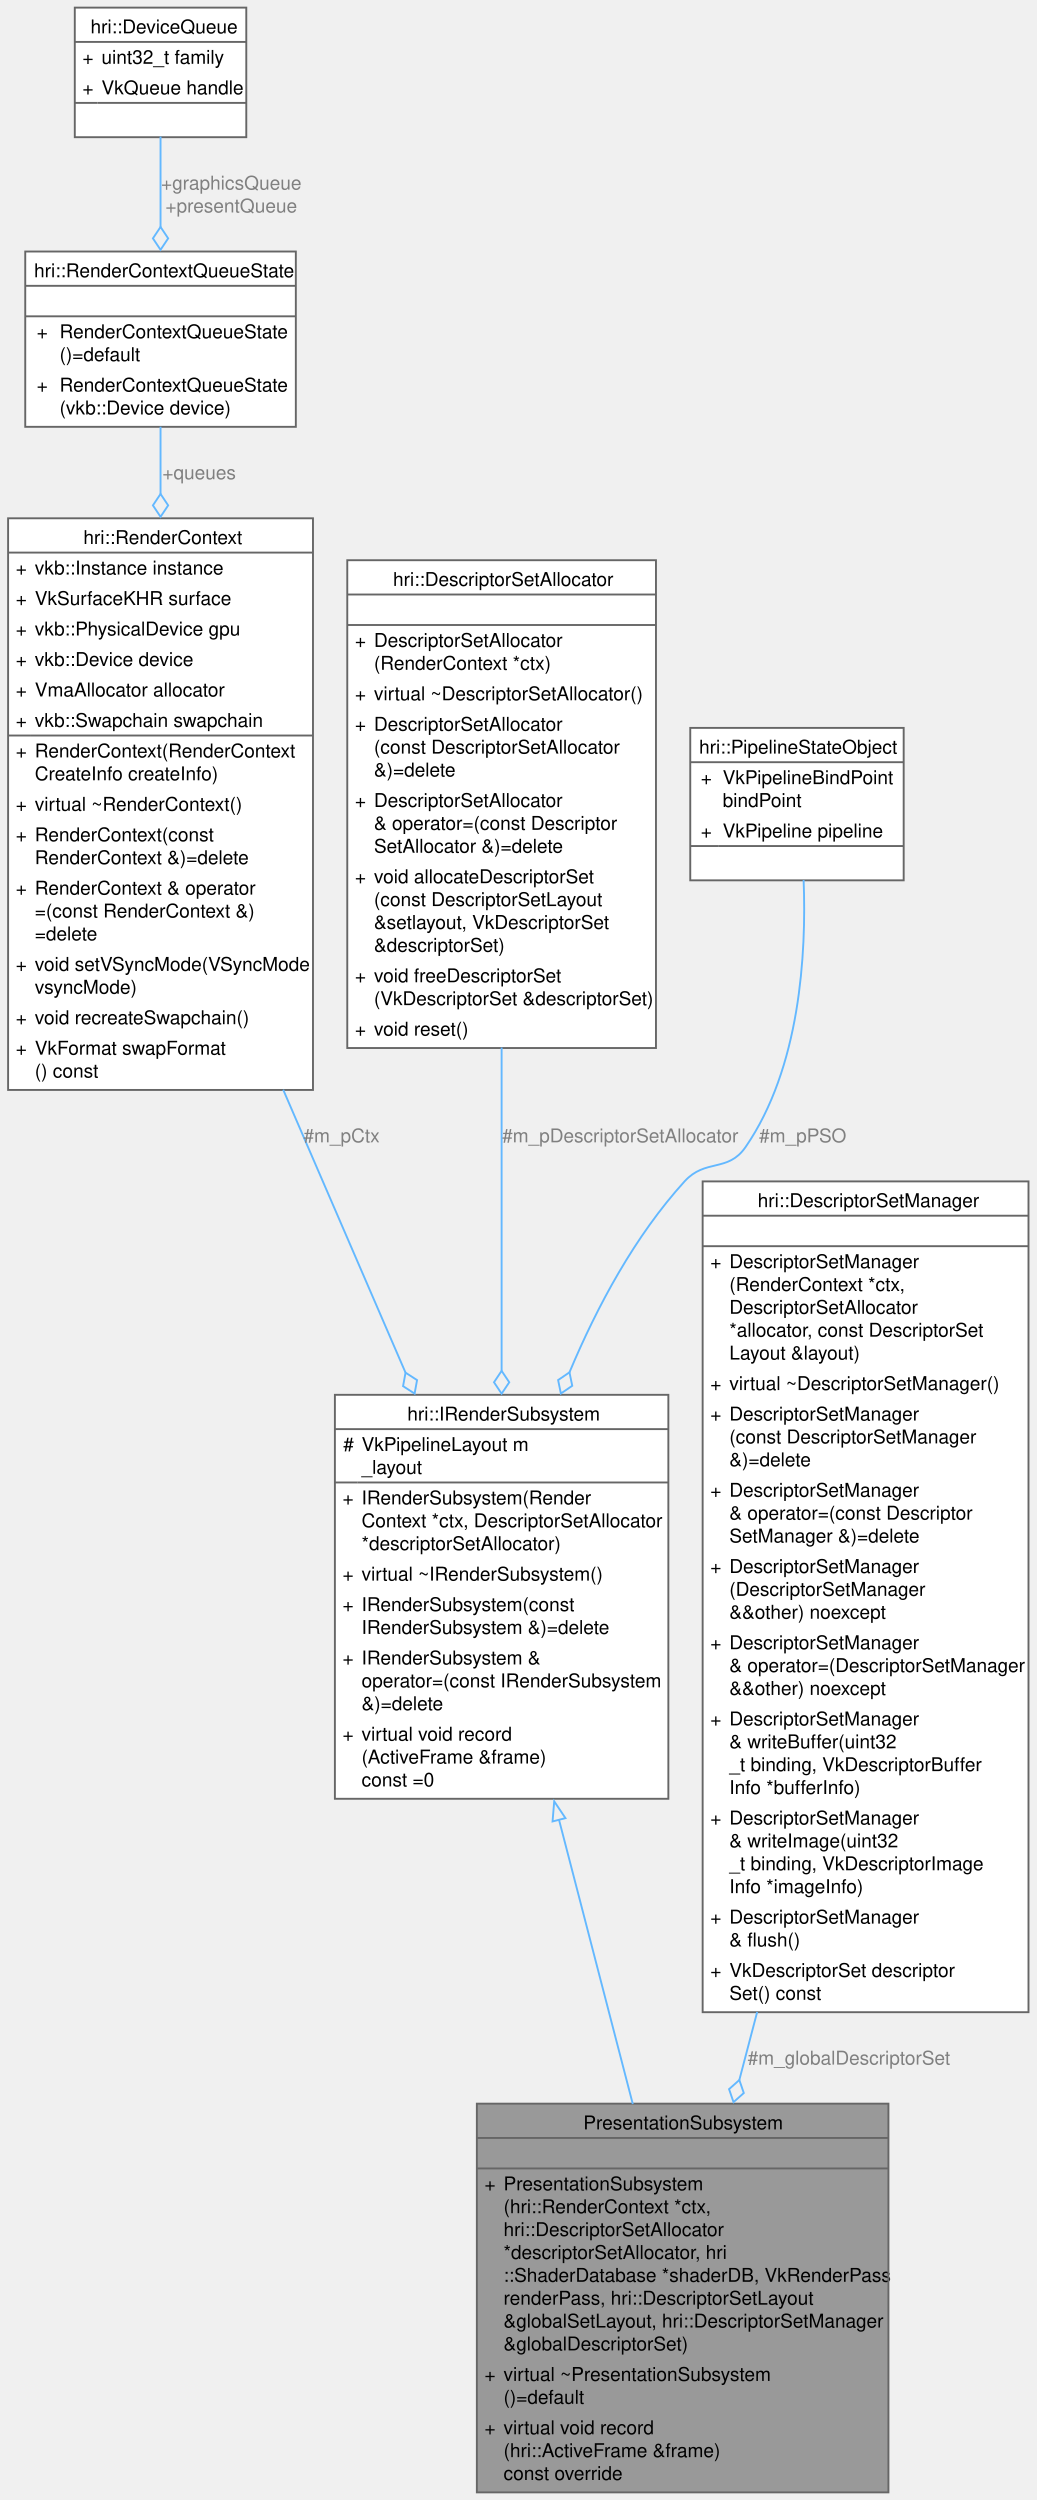
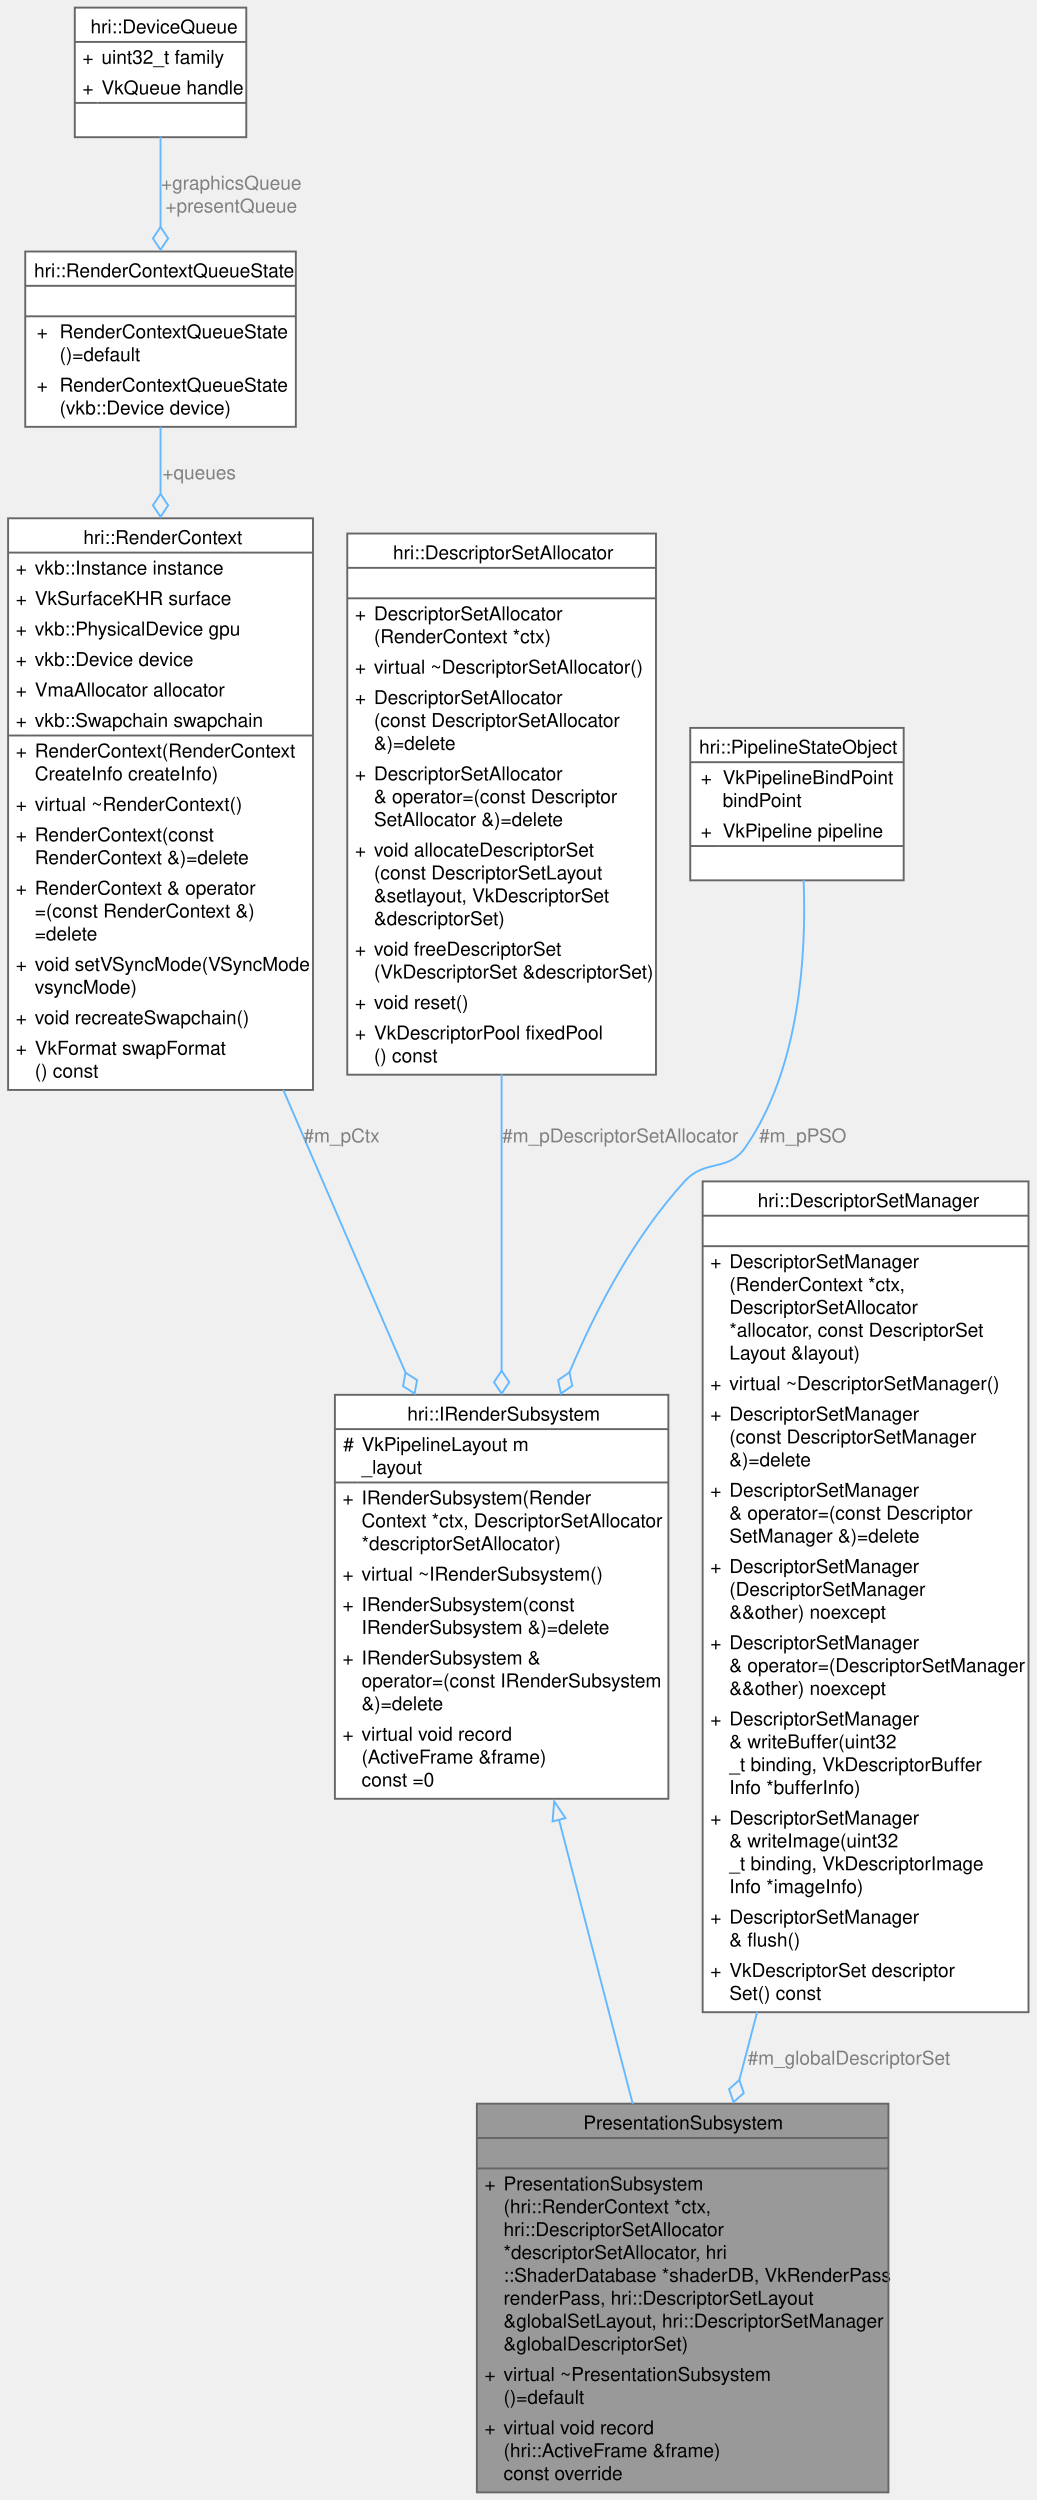
<svg xmlns="http://www.w3.org/2000/svg" xmlns:xlink="http://www.w3.org/1999/xlink" width="544pt" height="1312pt" viewBox="0.00 0.00 543.50 1312.00">
  <g id="graph0" class="graph" transform="scale(1 1) rotate(0) translate(4 1308)">
    <g id="Node000001" class="node">
      <g id="a_Node000001">
        <a xlink:title=" ">
          <polygon fill="#999999" stroke="none" points="462,-204 246,-204 246,0 462,0 462,-204" />
          <text text-anchor="start" x="301.88" y="-190.5" font-family="Helvetica,sans-Serif" font-size="10.00">PresentationSubsystem</text>
          <text text-anchor="start" x="352.5" y="-174.5" font-family="Helvetica,sans-Serif" font-size="10.00"> </text>
          <text text-anchor="start" x="250" y="-158.5" font-family="Helvetica,sans-Serif" font-size="10.00">+</text>
          <text text-anchor="start" x="260" y="-158.5" font-family="Helvetica,sans-Serif" font-size="10.00">PresentationSubsystem</text>
          <text text-anchor="start" x="260" y="-146.5" font-family="Helvetica,sans-Serif" font-size="10.00">(hri::RenderContext *ctx,</text>
          <text text-anchor="start" x="260" y="-134.5" font-family="Helvetica,sans-Serif" font-size="10.00"> hri::DescriptorSetAllocator</text>
          <text text-anchor="start" x="260" y="-122.5" font-family="Helvetica,sans-Serif" font-size="10.00"> *descriptorSetAllocator, hri</text>
          <text text-anchor="start" x="260" y="-110.5" font-family="Helvetica,sans-Serif" font-size="10.00">::ShaderDatabase *shaderDB, VkRenderPass</text>
          <text text-anchor="start" x="260" y="-98.5" font-family="Helvetica,sans-Serif" font-size="10.00"> renderPass, hri::DescriptorSetLayout</text>
          <text text-anchor="start" x="260" y="-86.5" font-family="Helvetica,sans-Serif" font-size="10.00"> &amp;globalSetLayout, hri::DescriptorSetManager</text>
          <text text-anchor="start" x="260" y="-74.5" font-family="Helvetica,sans-Serif" font-size="10.00"> &amp;globalDescriptorSet)</text>
          <text text-anchor="start" x="250" y="-58.5" font-family="Helvetica,sans-Serif" font-size="10.00">+</text>
          <text text-anchor="start" x="260" y="-58.5" font-family="Helvetica,sans-Serif" font-size="10.00">virtual ~PresentationSubsystem</text>
          <text text-anchor="start" x="260" y="-46.5" font-family="Helvetica,sans-Serif" font-size="10.00">()=default</text>
          <text text-anchor="start" x="250" y="-30.5" font-family="Helvetica,sans-Serif" font-size="10.00">+</text>
          <text text-anchor="start" x="260" y="-30.5" font-family="Helvetica,sans-Serif" font-size="10.00">virtual void record</text>
          <text text-anchor="start" x="260" y="-18.5" font-family="Helvetica,sans-Serif" font-size="10.00">(hri::ActiveFrame &amp;frame)</text>
          <text text-anchor="start" x="260" y="-6.5" font-family="Helvetica,sans-Serif" font-size="10.00"> const override</text>
          <polygon fill="#666666" stroke="#666666" points="246,-186 246,-186 462,-186 462,-186 246,-186" />
          <polygon fill="#666666" stroke="#666666" points="246,-170 246,-170 462,-170 462,-170 246,-170" />
          <polygon fill="none" stroke="#666666" points="246,0 246,-204 462,-204 462,0 246,0" />
        </a>
      </g>
    </g>
    <g id="Node000002" class="node">
      <g id="a_Node000002">
        <a xlink:href="classhri_1_1_i_render_subsystem.html" target="_top" xlink:title="A Render Subsystem manages a render pipeline, layout, and subsystem descriptors. A Render Subsystem b...">
          <polygon fill="white" stroke="none" points="346.5,-576 171.5,-576 171.5,-364 346.5,-364 346.5,-576" />
          <text text-anchor="start" x="209.5" y="-562.5" font-family="Helvetica,sans-Serif" font-size="10.00">hri::IRenderSubsystem</text>
          <text text-anchor="start" x="175.88" y="-546.5" font-family="Helvetica,sans-Serif" font-size="10.00">#</text>
          <text text-anchor="start" x="185.5" y="-546.5" font-family="Helvetica,sans-Serif" font-size="10.00">VkPipelineLayout m</text>
          <text text-anchor="start" x="185.5" y="-534.5" font-family="Helvetica,sans-Serif" font-size="10.00">_layout</text>
          <text text-anchor="start" x="175.5" y="-518.5" font-family="Helvetica,sans-Serif" font-size="10.00">+</text>
          <text text-anchor="start" x="185.5" y="-518.5" font-family="Helvetica,sans-Serif" font-size="10.00">IRenderSubsystem(Render</text>
          <text text-anchor="start" x="185.5" y="-506.5" font-family="Helvetica,sans-Serif" font-size="10.00">Context *ctx, DescriptorSetAllocator</text>
          <text text-anchor="start" x="185.5" y="-494.5" font-family="Helvetica,sans-Serif" font-size="10.00"> *descriptorSetAllocator)</text>
          <text text-anchor="start" x="175.5" y="-478.5" font-family="Helvetica,sans-Serif" font-size="10.00">+</text>
          <text text-anchor="start" x="185.5" y="-478.5" font-family="Helvetica,sans-Serif" font-size="10.00">virtual ~IRenderSubsystem()</text>
          <text text-anchor="start" x="175.5" y="-462.5" font-family="Helvetica,sans-Serif" font-size="10.00">+</text>
          <text text-anchor="start" x="185.5" y="-462.5" font-family="Helvetica,sans-Serif" font-size="10.00">IRenderSubsystem(const</text>
          <text text-anchor="start" x="185.5" y="-450.5" font-family="Helvetica,sans-Serif" font-size="10.00"> IRenderSubsystem &amp;)=delete</text>
          <text text-anchor="start" x="175.5" y="-434.5" font-family="Helvetica,sans-Serif" font-size="10.00">+</text>
          <text text-anchor="start" x="185.5" y="-434.5" font-family="Helvetica,sans-Serif" font-size="10.00">IRenderSubsystem &amp;</text>
          <text text-anchor="start" x="185.5" y="-422.5" font-family="Helvetica,sans-Serif" font-size="10.00"> operator=(const IRenderSubsystem</text>
          <text text-anchor="start" x="185.5" y="-410.5" font-family="Helvetica,sans-Serif" font-size="10.00"> &amp;)=delete</text>
          <text text-anchor="start" x="175.5" y="-394.5" font-family="Helvetica,sans-Serif" font-size="10.00">+</text>
          <text text-anchor="start" x="185.5" y="-394.5" font-family="Helvetica,sans-Serif" font-size="10.00">virtual void record</text>
          <text text-anchor="start" x="185.5" y="-382.5" font-family="Helvetica,sans-Serif" font-size="10.00">(ActiveFrame &amp;frame)</text>
          <text text-anchor="start" x="185.5" y="-370.5" font-family="Helvetica,sans-Serif" font-size="10.00"> const =0</text>
          <polygon fill="#666666" stroke="#666666" points="171.5,-558 171.5,-558 346.5,-558 346.5,-558 171.5,-558" />
          <polygon fill="#666666" stroke="#666666" points="171.5,-530 171.5,-530 183.5,-530 183.5,-530 171.5,-530" />
          <polygon fill="#666666" stroke="#666666" points="183.5,-530 183.5,-530 346.5,-530 346.5,-530 183.5,-530" />
          <polygon fill="none" stroke="#666666" points="171.5,-364 171.5,-576 346.5,-576 346.5,-364 171.5,-364" />
        </a>
      </g>
    </g>
    <g id="edge1_Node000001_Node000002" class="edge">
      <g id="a_edge1_Node000001_Node000002">
        <a xlink:title=" ">
          <path fill="none" stroke="#63b8ff" d="M289.1,-353.05C301.54,-305.11 315.84,-250.03 327.84,-203.8" />
          <polygon fill="none" stroke="#63b8ff" points="285.73,-352.1 286.6,-362.65 292.5,-353.85 285.73,-352.1" />
        </a>
      </g>
    </g>
    <g id="Node000003" class="node">
      <g id="a_Node000003">
        <a xlink:href="classhri_1_1_render_context.html" target="_top" xlink:title="THe RenderContext manages the Vulkan instance, device, and swapchain state.">
          <polygon fill="white" stroke="none" points="160,-1036 0,-1036 0,-736 160,-736 160,-1036" />
          <text text-anchor="start" x="39.5" y="-1022.5" font-family="Helvetica,sans-Serif" font-size="10.00">hri::RenderContext</text>
          <text text-anchor="start" x="4" y="-1006.5" font-family="Helvetica,sans-Serif" font-size="10.00">+</text>
          <text text-anchor="start" x="14" y="-1006.5" font-family="Helvetica,sans-Serif" font-size="10.00">vkb::Instance instance</text>
          <text text-anchor="start" x="4" y="-990.5" font-family="Helvetica,sans-Serif" font-size="10.00">+</text>
          <text text-anchor="start" x="14" y="-990.5" font-family="Helvetica,sans-Serif" font-size="10.00">VkSurfaceKHR surface</text>
          <text text-anchor="start" x="4" y="-974.5" font-family="Helvetica,sans-Serif" font-size="10.00">+</text>
          <text text-anchor="start" x="14" y="-974.5" font-family="Helvetica,sans-Serif" font-size="10.00">vkb::PhysicalDevice gpu</text>
          <text text-anchor="start" x="4" y="-958.5" font-family="Helvetica,sans-Serif" font-size="10.00">+</text>
          <text text-anchor="start" x="14" y="-958.5" font-family="Helvetica,sans-Serif" font-size="10.00">vkb::Device device</text>
          <text text-anchor="start" x="4" y="-942.5" font-family="Helvetica,sans-Serif" font-size="10.00">+</text>
          <text text-anchor="start" x="14" y="-942.5" font-family="Helvetica,sans-Serif" font-size="10.00">VmaAllocator allocator</text>
          <text text-anchor="start" x="4" y="-926.5" font-family="Helvetica,sans-Serif" font-size="10.00">+</text>
          <text text-anchor="start" x="14" y="-926.5" font-family="Helvetica,sans-Serif" font-size="10.00">vkb::Swapchain swapchain</text>
          <text text-anchor="start" x="4" y="-910.5" font-family="Helvetica,sans-Serif" font-size="10.00">+</text>
          <text text-anchor="start" x="14" y="-910.5" font-family="Helvetica,sans-Serif" font-size="10.00">RenderContext(RenderContext</text>
          <text text-anchor="start" x="14" y="-898.5" font-family="Helvetica,sans-Serif" font-size="10.00">CreateInfo createInfo)</text>
          <text text-anchor="start" x="4" y="-882.5" font-family="Helvetica,sans-Serif" font-size="10.00">+</text>
          <text text-anchor="start" x="14" y="-882.5" font-family="Helvetica,sans-Serif" font-size="10.00">virtual ~RenderContext()</text>
          <text text-anchor="start" x="4" y="-866.5" font-family="Helvetica,sans-Serif" font-size="10.00">+</text>
          <text text-anchor="start" x="14" y="-866.5" font-family="Helvetica,sans-Serif" font-size="10.00">RenderContext(const</text>
          <text text-anchor="start" x="14" y="-854.5" font-family="Helvetica,sans-Serif" font-size="10.00"> RenderContext &amp;)=delete</text>
          <text text-anchor="start" x="4" y="-838.5" font-family="Helvetica,sans-Serif" font-size="10.00">+</text>
          <text text-anchor="start" x="14" y="-838.5" font-family="Helvetica,sans-Serif" font-size="10.00">RenderContext &amp; operator</text>
          <text text-anchor="start" x="14" y="-826.5" font-family="Helvetica,sans-Serif" font-size="10.00">=(const RenderContext &amp;)</text>
          <text text-anchor="start" x="14" y="-814.5" font-family="Helvetica,sans-Serif" font-size="10.00">=delete</text>
          <text text-anchor="start" x="4" y="-798.5" font-family="Helvetica,sans-Serif" font-size="10.00">+</text>
          <text text-anchor="start" x="14" y="-798.5" font-family="Helvetica,sans-Serif" font-size="10.00">void setVSyncMode(VSyncMode</text>
          <text text-anchor="start" x="14" y="-786.5" font-family="Helvetica,sans-Serif" font-size="10.00"> vsyncMode)</text>
          <text text-anchor="start" x="4" y="-770.5" font-family="Helvetica,sans-Serif" font-size="10.00">+</text>
          <text text-anchor="start" x="14" y="-770.5" font-family="Helvetica,sans-Serif" font-size="10.00">void recreateSwapchain()</text>
          <text text-anchor="start" x="4" y="-754.5" font-family="Helvetica,sans-Serif" font-size="10.00">+</text>
          <text text-anchor="start" x="14" y="-754.5" font-family="Helvetica,sans-Serif" font-size="10.00">VkFormat swapFormat</text>
          <text text-anchor="start" x="14" y="-742.5" font-family="Helvetica,sans-Serif" font-size="10.00">() const</text>
          <polygon fill="#666666" stroke="#666666" points="0,-1018 0,-1018 160,-1018 160,-1018 0,-1018" />
          <polygon fill="#666666" stroke="#666666" points="0,-922 0,-922 12,-922 12,-922 0,-922" />
          <polygon fill="#666666" stroke="#666666" points="12,-922 12,-922 160,-922 160,-922 12,-922" />
          <polygon fill="none" stroke="#666666" points="0,-736 0,-1036 160,-1036 160,-736 0,-736" />
        </a>
      </g>
    </g>
    <g id="edge2_Node000002_Node000003" class="edge">
      <g id="a_edge2_Node000002_Node000003">
        <a xlink:title=" ">
          <path fill="none" stroke="#63b8ff" d="M144.37,-736.12C165.48,-687.29 188.63,-633.76 208.56,-587.66" />
          <polygon fill="none" stroke="#63b8ff" points="208.57,-587.64 207.28,-580.55 213.33,-576.63 214.62,-583.72 208.57,-587.64" />
        </a>
      </g>
      <text text-anchor="middle" x="175" y="-708.5" font-family="Helvetica,sans-Serif" font-size="10.00" fill="grey"> #m_pCtx</text>
    </g>
    <g id="Node000004" class="node">
      <g id="a_Node000004">
        <a xlink:href="classhri_1_1_render_context_queue_state.html" target="_top" xlink:title="The context queue state creates and maintains the device queue setup.">
          <polygon fill="white" stroke="none" points="151,-1176 9,-1176 9,-1084 151,-1084 151,-1176" />
          <text text-anchor="start" x="13.62" y="-1162.5" font-family="Helvetica,sans-Serif" font-size="10.00">hri::RenderContextQueueState</text>
          <text text-anchor="start" x="78.5" y="-1146.5" font-family="Helvetica,sans-Serif" font-size="10.00"> </text>
          <text text-anchor="start" x="15" y="-1130.5" font-family="Helvetica,sans-Serif" font-size="10.00">+</text>
          <text text-anchor="start" x="27" y="-1130.5" font-family="Helvetica,sans-Serif" font-size="10.00">RenderContextQueueState</text>
          <text text-anchor="start" x="27" y="-1118.5" font-family="Helvetica,sans-Serif" font-size="10.00">()=default</text>
          <text text-anchor="start" x="15" y="-1102.5" font-family="Helvetica,sans-Serif" font-size="10.00">+</text>
          <text text-anchor="start" x="27" y="-1102.5" font-family="Helvetica,sans-Serif" font-size="10.00">RenderContextQueueState</text>
          <text text-anchor="start" x="27" y="-1090.5" font-family="Helvetica,sans-Serif" font-size="10.00">(vkb::Device device)</text>
          <polygon fill="#666666" stroke="#666666" points="9,-1158 9,-1158 151,-1158 151,-1158 9,-1158" />
          <polygon fill="#666666" stroke="#666666" points="9,-1142 9,-1142 151,-1142 151,-1142 9,-1142" />
          <polygon fill="none" stroke="#666666" points="9,-1084 9,-1176 151,-1176 151,-1084 9,-1084" />
        </a>
      </g>
    </g>
    <g id="edge3_Node000003_Node000004" class="edge">
      <g id="a_edge3_Node000003_Node000004">
        <a xlink:title=" ">
          <path fill="none" stroke="#63b8ff" d="M80,-1084.05C80,-1073.39 80,-1061.4 80,-1048.74" />
          <polygon fill="none" stroke="#63b8ff" points="80,-1048.78 76,-1042.78 80,-1036.78 84,-1042.78 80,-1048.78" />
        </a>
      </g>
      <text text-anchor="middle" x="100.25" y="-1056.5" font-family="Helvetica,sans-Serif" font-size="10.00" fill="grey"> +queues</text>
    </g>
    <g id="Node000005" class="node">
      <g id="a_Node000005">
        <a xlink:href="structhri_1_1_device_queue.html" target="_top" xlink:title="A Device Queue is a queue on the logical device to which operations can be submitted.">
          <polygon fill="white" stroke="none" points="125,-1304 35,-1304 35,-1236 125,-1236 125,-1304" />
          <text text-anchor="start" x="43.25" y="-1290.5" font-family="Helvetica,sans-Serif" font-size="10.00">hri::DeviceQueue</text>
          <text text-anchor="start" x="39" y="-1274.5" font-family="Helvetica,sans-Serif" font-size="10.00">+</text>
          <text text-anchor="start" x="49" y="-1274.5" font-family="Helvetica,sans-Serif" font-size="10.00">uint32_t family</text>
          <text text-anchor="start" x="39" y="-1258.5" font-family="Helvetica,sans-Serif" font-size="10.00">+</text>
          <text text-anchor="start" x="49" y="-1258.5" font-family="Helvetica,sans-Serif" font-size="10.00">VkQueue handle</text>
          <text text-anchor="start" x="78.5" y="-1242.5" font-family="Helvetica,sans-Serif" font-size="10.00"> </text>
          <polygon fill="#666666" stroke="#666666" points="35,-1286 35,-1286 125,-1286 125,-1286 35,-1286" />
          <polygon fill="#666666" stroke="#666666" points="35,-1254 35,-1254 47,-1254 47,-1254 35,-1254" />
          <polygon fill="#666666" stroke="#666666" points="47,-1254 47,-1254 125,-1254 125,-1254 47,-1254" />
          <polygon fill="none" stroke="#666666" points="35,-1236 35,-1304 125,-1304 125,-1236 35,-1236" />
        </a>
      </g>
    </g>
    <g id="edge4_Node000004_Node000005" class="edge">
      <g id="a_edge4_Node000004_Node000005">
        <a xlink:title=" ">
          <path fill="none" stroke="#63b8ff" d="M80,-1236.3C80,-1222.08 80,-1205 80,-1188.76" />
          <polygon fill="none" stroke="#63b8ff" points="80,-1188.9 76,-1182.9 80,-1176.9 84,-1182.9 80,-1188.9" />
        </a>
      </g>
      <text text-anchor="middle" x="117.12" y="-1208.5" font-family="Helvetica,sans-Serif" font-size="10.00" fill="grey"> +graphicsQueue</text>
      <text text-anchor="middle" x="117.12" y="-1196.5" font-family="Helvetica,sans-Serif" font-size="10.00" fill="grey">+presentQueue</text>
    </g>
    <g id="Node000006" class="node">
      <g id="a_Node000006">
        <a xlink:href="classhri_1_1_descriptor_set_allocator.html" target="_top" xlink:title="The Descriptor Set Allocator handles allocation of Descriptor Sets from descriptor pools.">
-           <polygon fill="white" stroke="none" points="340,-1014 178,-1014 178,-758 340,-758 340,-1014" />
-           <text text-anchor="start" x="202" y="-1000.5" font-family="Helvetica,sans-Serif" font-size="10.00">hri::DescriptorSetAllocator</text>
-           <text text-anchor="start" x="257.5" y="-984.5" font-family="Helvetica,sans-Serif" font-size="10.00"> </text>
-           <text text-anchor="start" x="182" y="-968.5" font-family="Helvetica,sans-Serif" font-size="10.00">+</text>
-           <text text-anchor="start" x="192" y="-968.5" font-family="Helvetica,sans-Serif" font-size="10.00">DescriptorSetAllocator</text>
-           <text text-anchor="start" x="192" y="-956.5" font-family="Helvetica,sans-Serif" font-size="10.00">(RenderContext *ctx)</text>
-           <text text-anchor="start" x="182" y="-940.5" font-family="Helvetica,sans-Serif" font-size="10.00">+</text>
-           <text text-anchor="start" x="192" y="-940.5" font-family="Helvetica,sans-Serif" font-size="10.00">virtual ~DescriptorSetAllocator()</text>
-           <text text-anchor="start" x="182" y="-924.5" font-family="Helvetica,sans-Serif" font-size="10.00">+</text>
-           <text text-anchor="start" x="192" y="-924.5" font-family="Helvetica,sans-Serif" font-size="10.00">DescriptorSetAllocator</text>
-           <text text-anchor="start" x="192" y="-912.5" font-family="Helvetica,sans-Serif" font-size="10.00">(const DescriptorSetAllocator</text>
-           <text text-anchor="start" x="192" y="-900.5" font-family="Helvetica,sans-Serif" font-size="10.00"> &amp;)=delete</text>
-           <text text-anchor="start" x="182" y="-884.5" font-family="Helvetica,sans-Serif" font-size="10.00">+</text>
-           <text text-anchor="start" x="192" y="-884.5" font-family="Helvetica,sans-Serif" font-size="10.00">DescriptorSetAllocator</text>
-           <text text-anchor="start" x="192" y="-872.5" font-family="Helvetica,sans-Serif" font-size="10.00"> &amp; operator=(const Descriptor</text>
-           <text text-anchor="start" x="192" y="-860.5" font-family="Helvetica,sans-Serif" font-size="10.00">SetAllocator &amp;)=delete</text>
-           <text text-anchor="start" x="182" y="-844.5" font-family="Helvetica,sans-Serif" font-size="10.00">+</text>
-           <text text-anchor="start" x="192" y="-844.5" font-family="Helvetica,sans-Serif" font-size="10.00">void allocateDescriptorSet</text>
-           <text text-anchor="start" x="192" y="-832.5" font-family="Helvetica,sans-Serif" font-size="10.00">(const DescriptorSetLayout</text>
-           <text text-anchor="start" x="192" y="-820.5" font-family="Helvetica,sans-Serif" font-size="10.00"> &amp;setlayout, VkDescriptorSet</text>
-           <text text-anchor="start" x="192" y="-808.5" font-family="Helvetica,sans-Serif" font-size="10.00"> &amp;descriptorSet)</text>
-           <text text-anchor="start" x="182" y="-792.5" font-family="Helvetica,sans-Serif" font-size="10.00">+</text>
-           <text text-anchor="start" x="192" y="-792.5" font-family="Helvetica,sans-Serif" font-size="10.00">void freeDescriptorSet</text>
-           <text text-anchor="start" x="192" y="-780.5" font-family="Helvetica,sans-Serif" font-size="10.00">(VkDescriptorSet &amp;descriptorSet)</text>
-           <text text-anchor="start" x="182" y="-764.5" font-family="Helvetica,sans-Serif" font-size="10.00">+</text>
-           <text text-anchor="start" x="192" y="-764.5" font-family="Helvetica,sans-Serif" font-size="10.00">void reset()</text>
-           <polygon fill="#666666" stroke="#666666" points="178,-996 178,-996 340,-996 340,-996 178,-996" />
-           <polygon fill="#666666" stroke="#666666" points="178,-980 178,-980 340,-980 340,-980 178,-980" />
-           <polygon fill="none" stroke="#666666" points="178,-758 178,-1014 340,-1014 340,-758 178,-758" />
+           <polygon fill="white" stroke="none" points="340,-1028 178,-1028 178,-744 340,-744 340,-1028" />
+           <text text-anchor="start" x="202" y="-1014.5" font-family="Helvetica,sans-Serif" font-size="10.00">hri::DescriptorSetAllocator</text>
+           <text text-anchor="start" x="257.5" y="-998.5" font-family="Helvetica,sans-Serif" font-size="10.00"> </text>
+           <text text-anchor="start" x="182" y="-982.5" font-family="Helvetica,sans-Serif" font-size="10.00">+</text>
+           <text text-anchor="start" x="192" y="-982.5" font-family="Helvetica,sans-Serif" font-size="10.00">DescriptorSetAllocator</text>
+           <text text-anchor="start" x="192" y="-970.5" font-family="Helvetica,sans-Serif" font-size="10.00">(RenderContext *ctx)</text>
+           <text text-anchor="start" x="182" y="-954.5" font-family="Helvetica,sans-Serif" font-size="10.00">+</text>
+           <text text-anchor="start" x="192" y="-954.5" font-family="Helvetica,sans-Serif" font-size="10.00">virtual ~DescriptorSetAllocator()</text>
+           <text text-anchor="start" x="182" y="-938.5" font-family="Helvetica,sans-Serif" font-size="10.00">+</text>
+           <text text-anchor="start" x="192" y="-938.5" font-family="Helvetica,sans-Serif" font-size="10.00">DescriptorSetAllocator</text>
+           <text text-anchor="start" x="192" y="-926.5" font-family="Helvetica,sans-Serif" font-size="10.00">(const DescriptorSetAllocator</text>
+           <text text-anchor="start" x="192" y="-914.5" font-family="Helvetica,sans-Serif" font-size="10.00"> &amp;)=delete</text>
+           <text text-anchor="start" x="182" y="-898.5" font-family="Helvetica,sans-Serif" font-size="10.00">+</text>
+           <text text-anchor="start" x="192" y="-898.5" font-family="Helvetica,sans-Serif" font-size="10.00">DescriptorSetAllocator</text>
+           <text text-anchor="start" x="192" y="-886.5" font-family="Helvetica,sans-Serif" font-size="10.00"> &amp; operator=(const Descriptor</text>
+           <text text-anchor="start" x="192" y="-874.5" font-family="Helvetica,sans-Serif" font-size="10.00">SetAllocator &amp;)=delete</text>
+           <text text-anchor="start" x="182" y="-858.5" font-family="Helvetica,sans-Serif" font-size="10.00">+</text>
+           <text text-anchor="start" x="192" y="-858.5" font-family="Helvetica,sans-Serif" font-size="10.00">void allocateDescriptorSet</text>
+           <text text-anchor="start" x="192" y="-846.5" font-family="Helvetica,sans-Serif" font-size="10.00">(const DescriptorSetLayout</text>
+           <text text-anchor="start" x="192" y="-834.5" font-family="Helvetica,sans-Serif" font-size="10.00"> &amp;setlayout, VkDescriptorSet</text>
+           <text text-anchor="start" x="192" y="-822.5" font-family="Helvetica,sans-Serif" font-size="10.00"> &amp;descriptorSet)</text>
+           <text text-anchor="start" x="182" y="-806.5" font-family="Helvetica,sans-Serif" font-size="10.00">+</text>
+           <text text-anchor="start" x="192" y="-806.5" font-family="Helvetica,sans-Serif" font-size="10.00">void freeDescriptorSet</text>
+           <text text-anchor="start" x="192" y="-794.5" font-family="Helvetica,sans-Serif" font-size="10.00">(VkDescriptorSet &amp;descriptorSet)</text>
+           <text text-anchor="start" x="182" y="-778.5" font-family="Helvetica,sans-Serif" font-size="10.00">+</text>
+           <text text-anchor="start" x="192" y="-778.5" font-family="Helvetica,sans-Serif" font-size="10.00">void reset()</text>
+           <text text-anchor="start" x="182" y="-762.5" font-family="Helvetica,sans-Serif" font-size="10.00">+</text>
+           <text text-anchor="start" x="192" y="-762.5" font-family="Helvetica,sans-Serif" font-size="10.00">VkDescriptorPool fixedPool</text>
+           <text text-anchor="start" x="192" y="-750.5" font-family="Helvetica,sans-Serif" font-size="10.00">() const</text>
+           <polygon fill="#666666" stroke="#666666" points="178,-1010 178,-1010 340,-1010 340,-1010 178,-1010" />
+           <polygon fill="#666666" stroke="#666666" points="178,-994 178,-994 340,-994 340,-994 178,-994" />
+           <polygon fill="none" stroke="#666666" points="178,-744 178,-1028 340,-1028 340,-744 178,-744" />
        </a>
      </g>
    </g>
    <g id="edge5_Node000002_Node000006" class="edge">
      <g id="a_edge5_Node000002_Node000006">
        <a xlink:title=" ">
-           <path fill="none" stroke="#63b8ff" d="M259,-758.25C259,-704.23 259,-641.56 259,-588.58" />
-           <polygon fill="none" stroke="#63b8ff" points="259,-588.58 255,-582.58 259,-576.58 263,-582.58 259,-588.58" />
+           <path fill="none" stroke="#63b8ff" d="M259,-744.26C259,-693.59 259,-636.99 259,-588.5" />
+           <polygon fill="none" stroke="#63b8ff" points="259,-588.61 255,-582.61 259,-576.61 263,-582.61 259,-588.61" />
        </a>
      </g>
      <text text-anchor="middle" x="321.25" y="-708.5" font-family="Helvetica,sans-Serif" font-size="10.00" fill="grey"> #m_pDescriptorSetAllocator</text>
    </g>
    <g id="Node000007" class="node">
      <g id="a_Node000007">
        <a xlink:href="structhri_1_1_pipeline_state_object.html" target="_top" xlink:title="A pipeline state object (PSO) stores a pipeline and its bind point.">
          <polygon fill="white" stroke="none" points="470,-926 358,-926 358,-846 470,-846 470,-926" />
          <text text-anchor="start" x="362.62" y="-912.5" font-family="Helvetica,sans-Serif" font-size="10.00">hri::PipelineStateObject</text>
          <text text-anchor="start" x="363.5" y="-896.5" font-family="Helvetica,sans-Serif" font-size="10.00">+</text>
          <text text-anchor="start" x="375" y="-896.5" font-family="Helvetica,sans-Serif" font-size="10.00">VkPipelineBindPoint</text>
          <text text-anchor="start" x="375" y="-884.5" font-family="Helvetica,sans-Serif" font-size="10.00"> bindPoint</text>
          <text text-anchor="start" x="363.5" y="-868.5" font-family="Helvetica,sans-Serif" font-size="10.00">+</text>
          <text text-anchor="start" x="375" y="-868.5" font-family="Helvetica,sans-Serif" font-size="10.00">VkPipeline pipeline</text>
          <text text-anchor="start" x="412.5" y="-852.5" font-family="Helvetica,sans-Serif" font-size="10.00"> </text>
          <polygon fill="#666666" stroke="#666666" points="358,-908 358,-908 470,-908 470,-908 358,-908" />
          <polygon fill="#666666" stroke="#666666" points="358,-864 358,-864 373,-864 373,-864 358,-864" />
          <polygon fill="#666666" stroke="#666666" points="373,-864 373,-864 470,-864 470,-864 373,-864" />
          <polygon fill="none" stroke="#666666" points="358,-846 358,-926 470,-926 470,-846 358,-846" />
        </a>
      </g>
    </g>
    <g id="edge6_Node000002_Node000007" class="edge">
      <g id="a_edge6_Node000002_Node000007">
        <a xlink:title=" ">
          <path fill="none" stroke="#63b8ff" d="M417.49,-846.19C418.99,-807.33 415.65,-747.52 387,-706 377.73,-692.57 365.97,-700.08 355,-688 329.06,-659.44 309.24,-622.73 294.55,-587.66" />
          <polygon fill="none" stroke="#63b8ff" points="294.61,-587.8 288.65,-583.74 290.1,-576.68 296.06,-580.74 294.61,-587.8" />
        </a>
      </g>
      <text text-anchor="middle" x="417" y="-708.5" font-family="Helvetica,sans-Serif" font-size="10.00" fill="grey"> #m_pPSO</text>
    </g>
    <g id="Node000008" class="node">
      <g id="a_Node000008">
        <a xlink:href="classhri_1_1_descriptor_set_manager.html" target="_top" xlink:title="A Descriptor Set Manager manages a single descriptor set and its updates.">
          <polygon fill="white" stroke="none" points="535.5,-688 364.5,-688 364.5,-252 535.5,-252 535.5,-688" />
          <text text-anchor="start" x="393.38" y="-674.5" font-family="Helvetica,sans-Serif" font-size="10.00">hri::DescriptorSetManager</text>
          <text text-anchor="start" x="448.5" y="-658.5" font-family="Helvetica,sans-Serif" font-size="10.00"> </text>
          <text text-anchor="start" x="368.5" y="-642.5" font-family="Helvetica,sans-Serif" font-size="10.00">+</text>
          <text text-anchor="start" x="378.5" y="-642.5" font-family="Helvetica,sans-Serif" font-size="10.00">DescriptorSetManager</text>
          <text text-anchor="start" x="378.5" y="-630.5" font-family="Helvetica,sans-Serif" font-size="10.00">(RenderContext *ctx,</text>
          <text text-anchor="start" x="378.5" y="-618.5" font-family="Helvetica,sans-Serif" font-size="10.00"> DescriptorSetAllocator</text>
          <text text-anchor="start" x="378.5" y="-606.5" font-family="Helvetica,sans-Serif" font-size="10.00"> *allocator, const DescriptorSet</text>
          <text text-anchor="start" x="378.5" y="-594.5" font-family="Helvetica,sans-Serif" font-size="10.00">Layout &amp;layout)</text>
          <text text-anchor="start" x="368.5" y="-578.5" font-family="Helvetica,sans-Serif" font-size="10.00">+</text>
          <text text-anchor="start" x="378.5" y="-578.5" font-family="Helvetica,sans-Serif" font-size="10.00">virtual ~DescriptorSetManager()</text>
          <text text-anchor="start" x="368.5" y="-562.5" font-family="Helvetica,sans-Serif" font-size="10.00">+</text>
          <text text-anchor="start" x="378.5" y="-562.5" font-family="Helvetica,sans-Serif" font-size="10.00">DescriptorSetManager</text>
          <text text-anchor="start" x="378.5" y="-550.5" font-family="Helvetica,sans-Serif" font-size="10.00">(const DescriptorSetManager</text>
          <text text-anchor="start" x="378.5" y="-538.5" font-family="Helvetica,sans-Serif" font-size="10.00"> &amp;)=delete</text>
          <text text-anchor="start" x="368.5" y="-522.5" font-family="Helvetica,sans-Serif" font-size="10.00">+</text>
          <text text-anchor="start" x="378.5" y="-522.5" font-family="Helvetica,sans-Serif" font-size="10.00">DescriptorSetManager</text>
          <text text-anchor="start" x="378.5" y="-510.5" font-family="Helvetica,sans-Serif" font-size="10.00"> &amp; operator=(const Descriptor</text>
          <text text-anchor="start" x="378.5" y="-498.5" font-family="Helvetica,sans-Serif" font-size="10.00">SetManager &amp;)=delete</text>
          <text text-anchor="start" x="368.5" y="-482.5" font-family="Helvetica,sans-Serif" font-size="10.00">+</text>
          <text text-anchor="start" x="378.5" y="-482.5" font-family="Helvetica,sans-Serif" font-size="10.00">DescriptorSetManager</text>
          <text text-anchor="start" x="378.5" y="-470.5" font-family="Helvetica,sans-Serif" font-size="10.00">(DescriptorSetManager</text>
          <text text-anchor="start" x="378.5" y="-458.5" font-family="Helvetica,sans-Serif" font-size="10.00"> &amp;&amp;other) noexcept</text>
          <text text-anchor="start" x="368.5" y="-442.5" font-family="Helvetica,sans-Serif" font-size="10.00">+</text>
          <text text-anchor="start" x="378.5" y="-442.5" font-family="Helvetica,sans-Serif" font-size="10.00">DescriptorSetManager</text>
          <text text-anchor="start" x="378.5" y="-430.5" font-family="Helvetica,sans-Serif" font-size="10.00"> &amp; operator=(DescriptorSetManager</text>
          <text text-anchor="start" x="378.5" y="-418.5" font-family="Helvetica,sans-Serif" font-size="10.00"> &amp;&amp;other) noexcept</text>
          <text text-anchor="start" x="368.5" y="-402.5" font-family="Helvetica,sans-Serif" font-size="10.00">+</text>
          <text text-anchor="start" x="378.5" y="-402.5" font-family="Helvetica,sans-Serif" font-size="10.00">DescriptorSetManager</text>
          <text text-anchor="start" x="378.5" y="-390.5" font-family="Helvetica,sans-Serif" font-size="10.00"> &amp; writeBuffer(uint32</text>
          <text text-anchor="start" x="378.5" y="-378.5" font-family="Helvetica,sans-Serif" font-size="10.00">_t binding, VkDescriptorBuffer</text>
          <text text-anchor="start" x="378.5" y="-366.5" font-family="Helvetica,sans-Serif" font-size="10.00">Info *bufferInfo)</text>
          <text text-anchor="start" x="368.5" y="-350.5" font-family="Helvetica,sans-Serif" font-size="10.00">+</text>
          <text text-anchor="start" x="378.5" y="-350.5" font-family="Helvetica,sans-Serif" font-size="10.00">DescriptorSetManager</text>
          <text text-anchor="start" x="378.5" y="-338.5" font-family="Helvetica,sans-Serif" font-size="10.00"> &amp; writeImage(uint32</text>
          <text text-anchor="start" x="378.5" y="-326.5" font-family="Helvetica,sans-Serif" font-size="10.00">_t binding, VkDescriptorImage</text>
          <text text-anchor="start" x="378.5" y="-314.5" font-family="Helvetica,sans-Serif" font-size="10.00">Info *imageInfo)</text>
          <text text-anchor="start" x="368.5" y="-298.5" font-family="Helvetica,sans-Serif" font-size="10.00">+</text>
          <text text-anchor="start" x="378.5" y="-298.5" font-family="Helvetica,sans-Serif" font-size="10.00">DescriptorSetManager</text>
          <text text-anchor="start" x="378.5" y="-286.5" font-family="Helvetica,sans-Serif" font-size="10.00"> &amp; flush()</text>
          <text text-anchor="start" x="368.5" y="-270.5" font-family="Helvetica,sans-Serif" font-size="10.00">+</text>
          <text text-anchor="start" x="378.5" y="-270.5" font-family="Helvetica,sans-Serif" font-size="10.00">VkDescriptorSet descriptor</text>
          <text text-anchor="start" x="378.5" y="-258.5" font-family="Helvetica,sans-Serif" font-size="10.00">Set() const</text>
          <polygon fill="#666666" stroke="#666666" points="364.5,-670 364.5,-670 535.5,-670 535.5,-670 364.5,-670" />
          <polygon fill="#666666" stroke="#666666" points="364.5,-654 364.5,-654 535.5,-654 535.5,-654 364.5,-654" />
          <polygon fill="none" stroke="#666666" points="364.5,-252 364.5,-688 535.5,-688 535.5,-252 364.5,-252" />
        </a>
      </g>
    </g>
    <g id="edge7_Node000001_Node000008" class="edge">
      <g id="a_edge7_Node000001_Node000008">
        <a xlink:title=" ">
          <path fill="none" stroke="#63b8ff" d="M393.12,-252.13C389.91,-239.91 386.76,-227.89 383.72,-216.31" />
          <polygon fill="none" stroke="#63b8ff" points="383.75,-216.41 378.36,-211.62 380.7,-204.8 386.09,-209.59 383.75,-216.41" />
        </a>
      </g>
      <text text-anchor="middle" x="441.25" y="-224.5" font-family="Helvetica,sans-Serif" font-size="10.00" fill="grey"> #m_globalDescriptorSet</text>
    </g>
  </g>
</svg>
